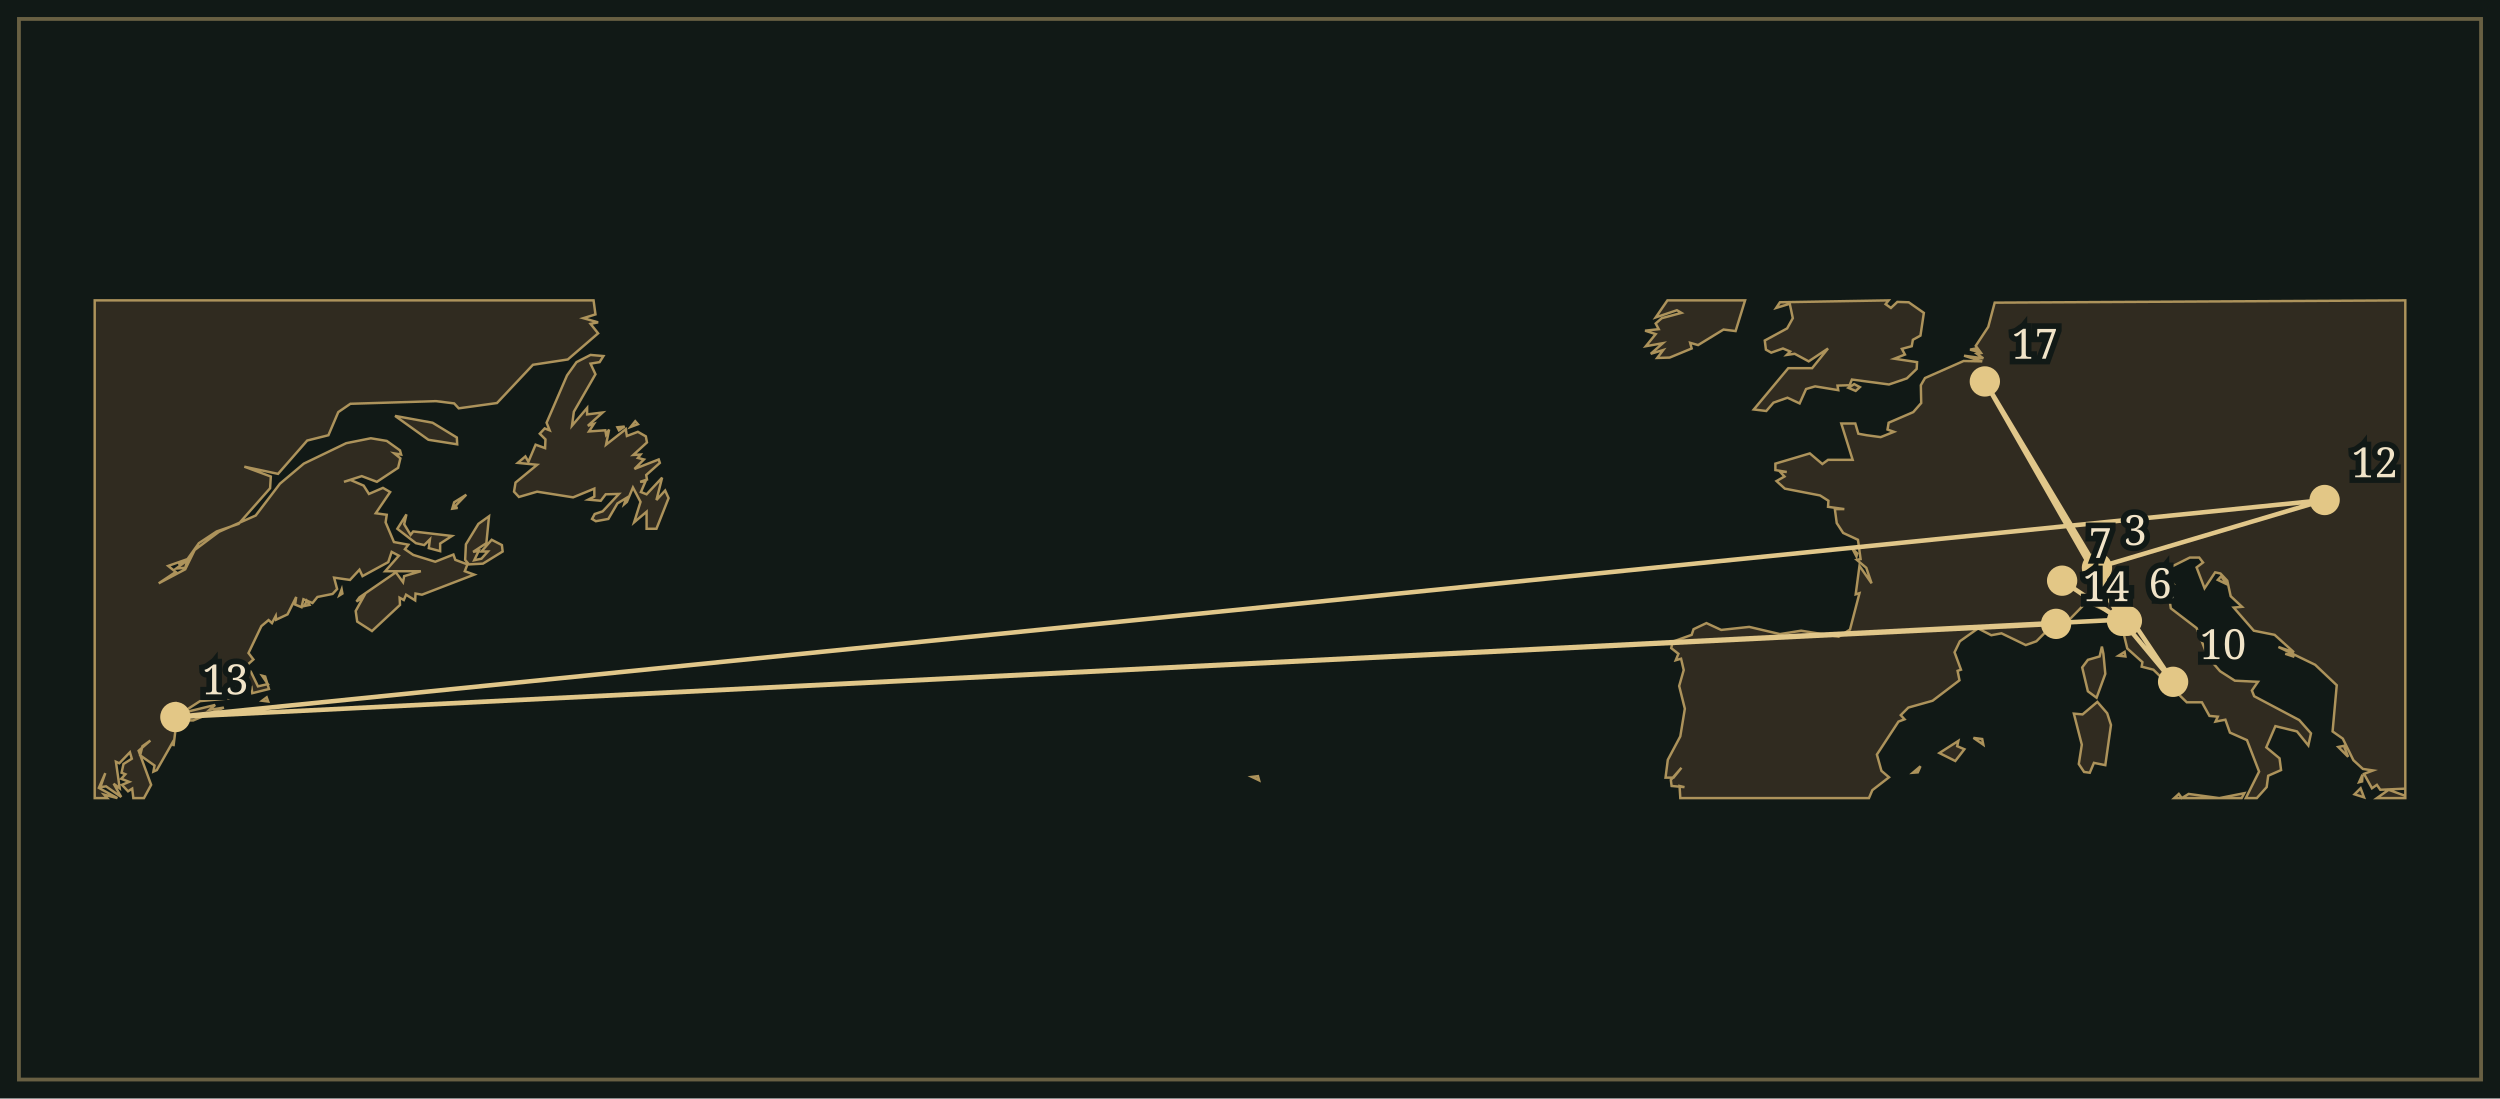
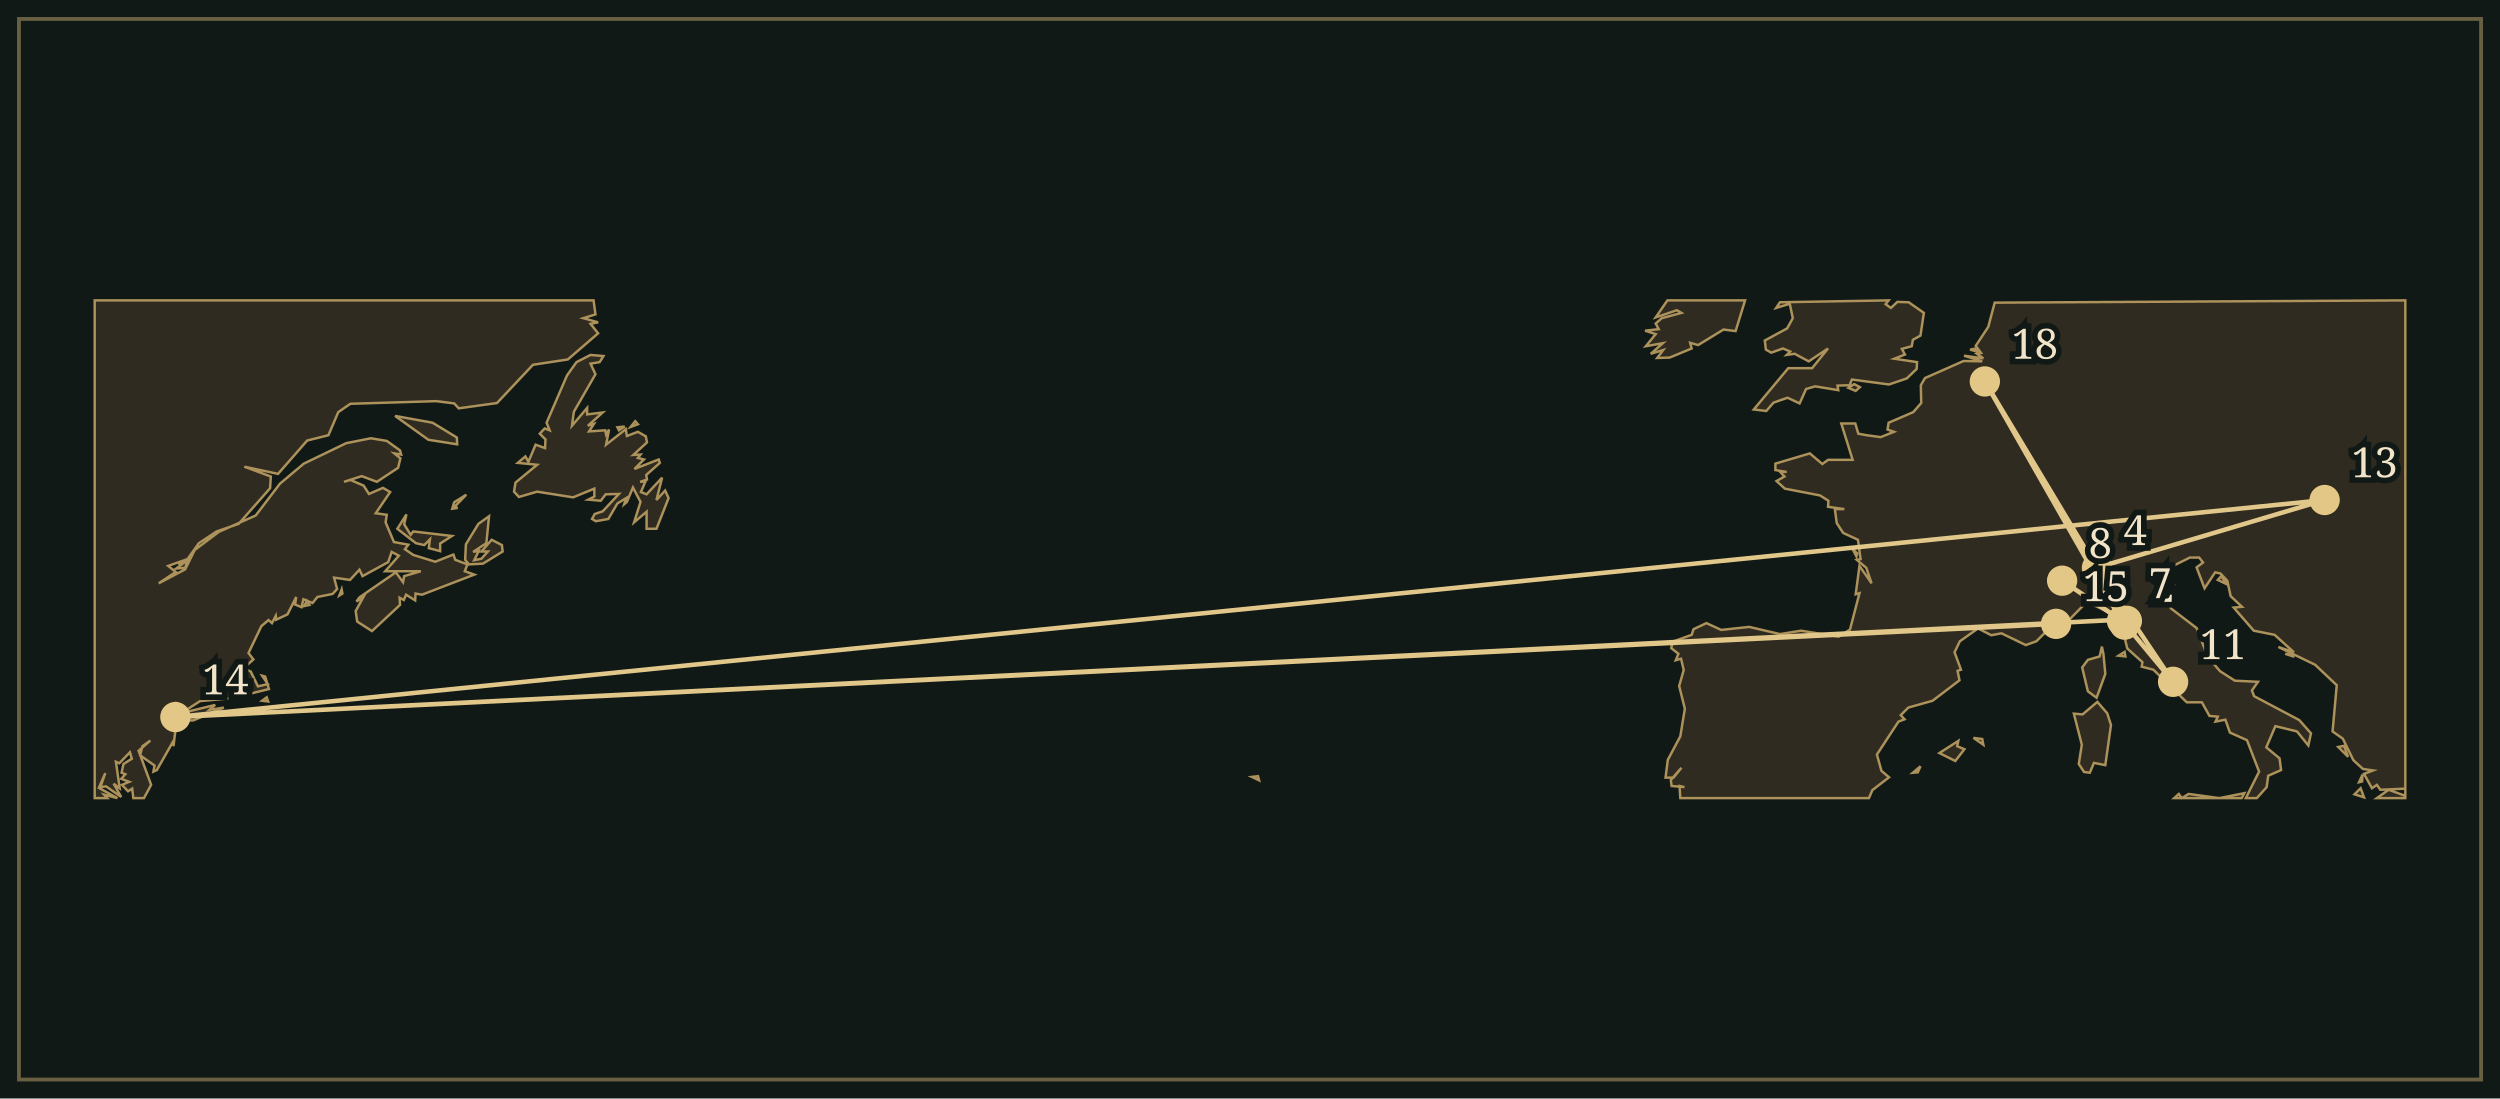
<svg xmlns="http://www.w3.org/2000/svg" viewBox="0 0 660 290" role="img" aria-label="Places in the life of Giacomo Puccini">
  <rect width="660" height="290" fill="#111916" />
  <path d="M516.7,197L518.6,197.8L516.2,200.9L512,198.8L517,195.6L516.7,197ZM120.7,117.3L113.1,116.1L104.3,109.8L114.2,111.6L120.6,115.5L120.7,117.3ZM124.9,145.7L126.4,145.4L125.2,147.9L127.1,147.5L128.8,145.6L127.1,145.6L129.8,142.5L132.5,143.9L132.7,145.6L127.5,148.8L123.8,149L122.8,147.8L123,143.7L126.3,138.3L129.1,136.3L128.4,143.4L124.9,145.7ZM108.4,141.2L109.1,140.3L119.3,141.5L116.2,143.5L116.2,145.5L113.2,144.7L113.5,142.4L112,143.9L109.8,143.4L104.9,139.6L107.3,135.8L106.7,138.4L108.4,141.2ZM55.3,187.4L59.1,186.8L51,190.2L46,190.2L48.6,188.1L56.8,186.1L55.3,187.4ZM556.3,188.3L557.3,191.4L555.8,202L552.8,201.4L551.7,204L550.2,203.8L548.8,201.7L549.6,196.6L547.5,188.4L549.8,188.6L553.7,185.3L556.3,188.3ZM555.3,172.6L555.8,177.9L553.5,184.2L551.2,182.5L549.7,176.2L551.2,174.2L554.3,173.3L554.9,170.7L555.3,172.6ZM592.5,209.4L591.8,210.7L574,210.7L575.2,209.6L576,210.7L577.8,209.6L585.9,210.7L592.5,209.4ZM498.6,79.3L497.8,80.3L499.2,81.3L500.9,79.7L503.9,79.8L507.9,82.6L507,88.6L505,89.7L504.7,91.4L502.1,92.1L502.9,93.6L500.1,94.7L506.1,95.6L506,97.4L503.4,99.9L498.7,101.5L488.9,100.2L488.3,101.7L485.1,101.8L485.3,103L479.2,102L476.8,102.7L475.1,106.5L471.9,105L468.2,106.3L466.3,108.5L463,108.1L472.1,97.2L478.4,97.2L482.6,92L477.5,95.4L473.8,93.4L471.7,93.7L472.6,92.8L470.7,92L467.6,93.1L466.2,92.3L465.9,89.9L471.8,86.7L473.3,84L472.5,80.2L468.9,81.3L469.9,79.8L498.6,79.3ZM460.7,79.3L458.2,87.4L455,87L448.3,91.1L446.2,90.5L446.6,92L440.8,94.4L437.5,94.5L439.1,92.4L435.8,93.4L439,90.6L434.5,91.4L437.1,88.2L434.3,87.3L437.9,86.9L437.1,85.4L438.7,84L443.9,82.6L442.7,81.9L437.1,83.8L440.2,79.3L460.7,79.3ZM48.9,149.9L46.5,150.1L49.5,147.9L48.9,149.9ZM48.1,148.8L47.1,149L48.9,147.9L48.1,148.8ZM120,133.8L120.8,134.1L119.4,134.3L119.9,132.6L123.1,130.6L120,133.8ZM90.4,156.7L89.6,157.2L90.2,155.6L90.4,156.7ZM81.7,159.7L80.3,160L81,158.6L81.7,159.7ZM490.3,146.1L490.1,146.9L489,144.8L490.3,146.1ZM491,102.2L489.9,103.2L488,102.4L489.5,101.4L491,102.2ZM560.9,172.1L561.1,173.3L559.3,173.1L560.9,172.1ZM523.6,196.6L521,194.8L523.3,195.1L523.6,196.6ZM506.3,203.9L505,204L507,202.3L506.3,203.9ZM332.4,206L330.5,205.1L332.1,204.9L332.4,206ZM587.8,154.2L585.5,153.1L586.4,152.1L587.8,154.2ZM604.9,172.9L605.7,173.4L603.3,172.6L604.9,172.9ZM623.2,208.1L624.1,210.5L621.6,209.7L623.2,208.1ZM623.6,206.3L622.8,206.5L623.7,204.5L623.6,206.3ZM619.9,199.8L617.3,197.2L618.8,196.9L619.9,199.8ZM521.6,92L522.3,92.9L520.1,92.3L521.6,92ZM70.8,185.2L69.2,185L70.4,184.1L70.8,185.2ZM25,210.7L25,79.3L156.7,79.3L157.2,83L154,84L157.9,85.1L155.9,85.5L157.9,88L149.9,94.9L140.7,96.3L131.2,106.4L121.1,107.8L119.9,106.5L115.1,105.9L92.5,106.6L89.3,108.8L86.7,114.9L81.1,116.3L73.4,125.1L64.5,123.2L71.5,125.8L71.3,128.9L63,138.3L57.2,140.3L52.5,143.4L49.5,147.6L44.4,149.4L46.4,151L41.9,154L48.9,150.3L51.4,145.2L57.8,140.4L67.5,136.1L73.9,127.7L80.2,122.4L91.4,117L97.9,115.7L102.1,116.4L105.6,118.9L105.9,120L104.1,119.7L105.7,121L105.1,123.5L99.5,127.2L95.5,125.7L90.8,127.2L92.5,126.7L96,128.2L97.4,130.4L101.1,128.8L103,129.9L99.2,135.5L102.1,135.9L101.8,137.9L104,143.1L107.8,143.8L106.9,145L109.1,146.5L114.9,148.3L119.7,146.4L120.2,147.8L123.4,149L122.7,150.8L125.2,151.7L111.4,157L109.7,156.7L109.6,158.5L107.2,157L106.6,158.4L105.5,157.8L105.6,159.7L98.2,166.6L94.3,164.1L93.9,161.3L95.9,157.7L94.1,158.8L94.9,157.7L104.5,151.1L106.4,153.7L106.7,152.1L111.1,150.8L101.7,150.8L105.3,146.7L103.4,145.7L102.5,148.4L95.7,152.1L94.9,150.4L92.4,153.1L88.2,152.5L89,155.5L87.8,156.8L83.8,157.6L82.5,159.2L80.1,158.2L79.6,160.3L77.9,159.6L78.2,157.6L75.9,162.2L72.9,163.6L72.8,162.6L71.8,164.5L70.9,163.7L69,165.3L65.6,172.4L66.9,174.1L64.3,176.4L66.2,177.3L68.1,181.2L70.7,180.6L69.2,178.4L70,178.6L71,181.9L66.6,183L66.4,181.5L63.6,183.4L63.6,181.2L62.2,180.9L61.4,184.3L52.8,185.1L46.3,189.3L46.4,185.3L46.7,188L44.7,191.2L46.4,192.1L45.8,197L45.9,195.4L41.4,203.3L40.5,203.7L40.8,202.1L37,199.4L37.6,197L39.7,195.5L36.6,198.2L39.9,207.2L38,210.7L35.2,210.7L34.9,208.2L33.8,208.9L32.2,207.2L34.1,206.4L32,205.6L33.1,204.4L32.1,204L32.6,201.7L34.8,200.3L34.3,198.6L31.5,201.5L30.6,201.1L31.6,208.1L30,206.9L32,210.4L28,207.6L26.5,207.8L27.8,204.1L26.1,208L31,210.7L27.5,209.8L28.3,210.7L25,210.7ZM159.3,94L158.3,95.6L155.9,96L157.2,98.8L151.5,108.7L151,112.4L155,107.7L155,109.4L159.1,108.9L155.2,112.4L156.8,111.9L155.5,113.9L159.8,113.6L160,114.7L160.8,113.4L160,117.4L165.2,113.3L165.5,115.1L168.4,114L170.5,115.2L170.8,116.8L167.2,120.1L169.1,120L168.4,120.9L170,121.3L167.5,123.8L173.9,121.3L174.2,122.2L170.6,125.4L170.8,126.6L169,127.2L170.4,127.1L169.2,129.9L170.7,130.5L174.8,126.1L173.3,132L175.6,129.5L176.5,131.5L173.3,139.6L170.7,139.6L170.7,135.1L167.4,137.9L169.1,132.5L167.1,128.7L165.5,132.5L164.8,133.1L165.3,131.5L163,132.9L160.6,137L157.3,137.6L156.3,137L157,135.7L159.1,135L163.4,130.4L159.9,130.5L158.6,132.2L155.3,131.9L156.9,131.1L156.9,129L151.3,131.3L141.8,129.8L137,131.2L135.7,129.8L136.1,127.4L141.8,122.7L136.7,122.2L138.7,120.5L139.5,121.9L141.4,117.4L143.9,118.3L144,116L142.5,114.5L143.8,113.1L145.1,113.6L144.3,111.6L149.7,99.1L152.2,95.6L155.9,93.7L159.3,94ZM164.9,112.6L163.4,113.6L163,112.8L164.9,112.6ZM167.7,111.2L168.4,112L166.5,112.7L167.7,111.2ZM635,79.3L635,210.7L627.5,210.7L630.6,208.5L635,210.1L635,208.2L628.4,208.5L627.5,207.2L626.2,208.1L624.1,204.3L626.5,203.4L623.8,203L621.3,200.7L618.5,195L615.8,193.1L616.9,180.9L611.2,175.5L601.5,170.8L605.6,172.2L600.5,167.6L595,166.5L589.7,160.4L591.9,160.2L588.9,157.4L588,153.3L586.2,151.4L584.8,151.1L582,155.3L579.9,149.8L581.6,148.5L580.6,147.2L578.1,147.2L572.3,150.1L572,151.9L573.9,154.3L572.3,155.4L573.1,160.6L579.9,165.8L582.9,173.5L586.1,177.2L590,179.7L596.1,180L594.5,182.3L595.1,183.8L607,190.1L610.1,193.6L609.4,196.8L606.4,193.1L600.7,191.7L598.3,197.3L601.8,200.2L602.2,203.3L598.8,204.8L598.4,207.8L595.8,210.7L592.9,210.7L596.4,203.7L593.2,195.4L588.7,193.4L587.5,190L584.9,190.5L585.5,189.2L583.3,189L581.3,185.4L577.3,185.4L568.5,176.8L565.4,176L565.6,174.8L561.6,171.2L559.6,163L550.9,158.9L546.3,163.6L541.8,165.1L537.6,169.3L534.8,170.3L528.4,167.2L525.7,167.7L522.2,165.9L517.4,169.3L516,172.2L517.7,176.8L516.8,177.1L517.3,179.6L510.2,185L503.8,186.8L501.8,188.8L502.8,189.9L501.2,190.5L495.5,199.2L496.7,203.5L498.7,205.2L494.3,208.6L493.4,210.7L443.6,210.7L443.4,207.5L444.7,207.8L441.3,207.5L441.1,205.9L443.9,202.7L441.8,205.3L439.7,205.3L440.3,200.6L443.6,194.4L444.8,187.1L443.3,181.1L444.5,176.9L443.8,173.9L442.4,174.3L443.1,172.6L441.2,171.1L441.6,169.4L446.6,167.6L447.1,166.1L450.5,164.5L454.4,166.3L461.8,165.5L469.9,167.4L475.5,166.5L485.4,168.1L488.4,166.2L490.9,156.6L489.9,156.9L490.9,149.4L494.1,154L492.7,149.9L490.2,147.8L491.2,147.6L490.5,142.5L486.6,140.7L484.9,138.1L484.4,134.4L486.9,134.4L482.6,133.8L482.7,132.2L480.5,130.8L471.2,129L469,127L471.1,125.8L469.9,124.5L471.7,124.6L468.7,124.1L468.7,122.4L477.8,119.7L481.1,122.5L482.6,121.4L489.1,121.4L486.1,111.8L489.8,111.8L490.6,114.5L492.8,114.9L496.5,115.4L500,114L498.3,113.4L498.6,111.6L505.1,108.8L507.2,106.4L507.1,101.7L508.2,99.8L518.4,95.3L523.3,95.4L518.5,93.9L523.6,94.6L521.9,93.4L523,93.2L521.6,91.3L524.9,86.3L526.6,79.9L635,79.3Z" fill="#302b20" stroke="#ad935b" stroke-width=".65" />
-   <path d="M561.5,163.9L561.5,163.9L553.6,149.9L553.5,149.9L553.5,149.9L560.2,163.9L544.4,153.3L544.4,153.3L560.3,163.9L573.7,180L553.5,149.9L613.7,132L46.3,189.3L542.8,164.7L46.3,189.3L559.9,163.6L524,100.7L553.5,149.9L553.5,149.9L560.3,163.9" fill="none" stroke="#e1c78a" stroke-width="1.2" />
+   <path d="M561.5,163.9L560.9,164.9L561.5,163.9L553.6,149.9L553.5,149.9L553.5,149.9L560.2,163.9L544.4,153.3L544.4,153.3L560.3,163.9L573.7,180L553.5,149.9L613.7,132L46.3,189.3L542.8,164.7L46.3,189.3L559.9,163.6L524,100.7L553.5,149.9L553.5,149.9L560.3,163.9" fill="none" stroke="#e1c78a" stroke-width="1.2" />
  <circle cx="561.5" cy="163.9" r="4" fill="#e3c786" />
  <text x="568.5" y="157.9" fill="#f1e4c8" stroke="#111916" stroke-width="3" paint-order="stroke" font-family="Georgia,serif" font-size="11">1</text>
+   <circle cx="560.9" cy="164.9" r="4" fill="#e3c786" />
+   <text x="567.9" y="158.9" fill="#f1e4c8" stroke="#111916" stroke-width="3" paint-order="stroke" font-family="Georgia,serif" font-size="11">2</text>
  <circle cx="553.6" cy="149.9" r="4" fill="#e3c786" />
-   <text x="560.6" y="143.9" fill="#f1e4c8" stroke="#111916" stroke-width="3" paint-order="stroke" font-family="Georgia,serif" font-size="11">3</text>
+   <text x="560.6" y="143.9" fill="#f1e4c8" stroke="#111916" stroke-width="3" paint-order="stroke" font-family="Georgia,serif" font-size="11">4</text>
  <circle cx="560.2" cy="163.9" r="4" fill="#e3c786" />
-   <text x="567.2" y="157.9" fill="#f1e4c8" stroke="#111916" stroke-width="3" paint-order="stroke" font-family="Georgia,serif" font-size="11">6</text>
+   <text x="567.2" y="157.9" fill="#f1e4c8" stroke="#111916" stroke-width="3" paint-order="stroke" font-family="Georgia,serif" font-size="11">7</text>
  <circle cx="544.4" cy="153.3" r="4" fill="#e3c786" />
-   <text x="551.4" y="147.3" fill="#f1e4c8" stroke="#111916" stroke-width="3" paint-order="stroke" font-family="Georgia,serif" font-size="11">7</text>
+   <text x="551.4" y="147.3" fill="#f1e4c8" stroke="#111916" stroke-width="3" paint-order="stroke" font-family="Georgia,serif" font-size="11">8</text>
  <circle cx="573.7" cy="180" r="4" fill="#e3c786" />
-   <text x="580.7" y="174" fill="#f1e4c8" stroke="#111916" stroke-width="3" paint-order="stroke" font-family="Georgia,serif" font-size="11">10</text>
+   <text x="580.7" y="174" fill="#f1e4c8" stroke="#111916" stroke-width="3" paint-order="stroke" font-family="Georgia,serif" font-size="11">11</text>
  <circle cx="613.7" cy="132" r="4" fill="#e3c786" />
-   <text x="620.7" y="126" fill="#f1e4c8" stroke="#111916" stroke-width="3" paint-order="stroke" font-family="Georgia,serif" font-size="11">12</text>
+   <text x="620.7" y="126" fill="#f1e4c8" stroke="#111916" stroke-width="3" paint-order="stroke" font-family="Georgia,serif" font-size="11">13</text>
  <circle cx="46.3" cy="189.3" r="4" fill="#e3c786" />
-   <text x="53.3" y="183.3" fill="#f1e4c8" stroke="#111916" stroke-width="3" paint-order="stroke" font-family="Georgia,serif" font-size="11">13</text>
+   <text x="53.3" y="183.3" fill="#f1e4c8" stroke="#111916" stroke-width="3" paint-order="stroke" font-family="Georgia,serif" font-size="11">14</text>
  <circle cx="542.8" cy="164.7" r="4" fill="#e3c786" />
-   <text x="549.8" y="158.7" fill="#f1e4c8" stroke="#111916" stroke-width="3" paint-order="stroke" font-family="Georgia,serif" font-size="11">14</text>
+   <text x="549.8" y="158.7" fill="#f1e4c8" stroke="#111916" stroke-width="3" paint-order="stroke" font-family="Georgia,serif" font-size="11">15</text>
  <circle cx="524" cy="100.7" r="4" fill="#e3c786" />
-   <text x="531" y="94.7" fill="#f1e4c8" stroke="#111916" stroke-width="3" paint-order="stroke" font-family="Georgia,serif" font-size="11">17</text>
+   <text x="531" y="94.7" fill="#f1e4c8" stroke="#111916" stroke-width="3" paint-order="stroke" font-family="Georgia,serif" font-size="11">18</text>
  <rect x="5" y="5" width="650" height="280" fill="none" stroke="#c3a970" stroke-opacity=".5" />
</svg>
